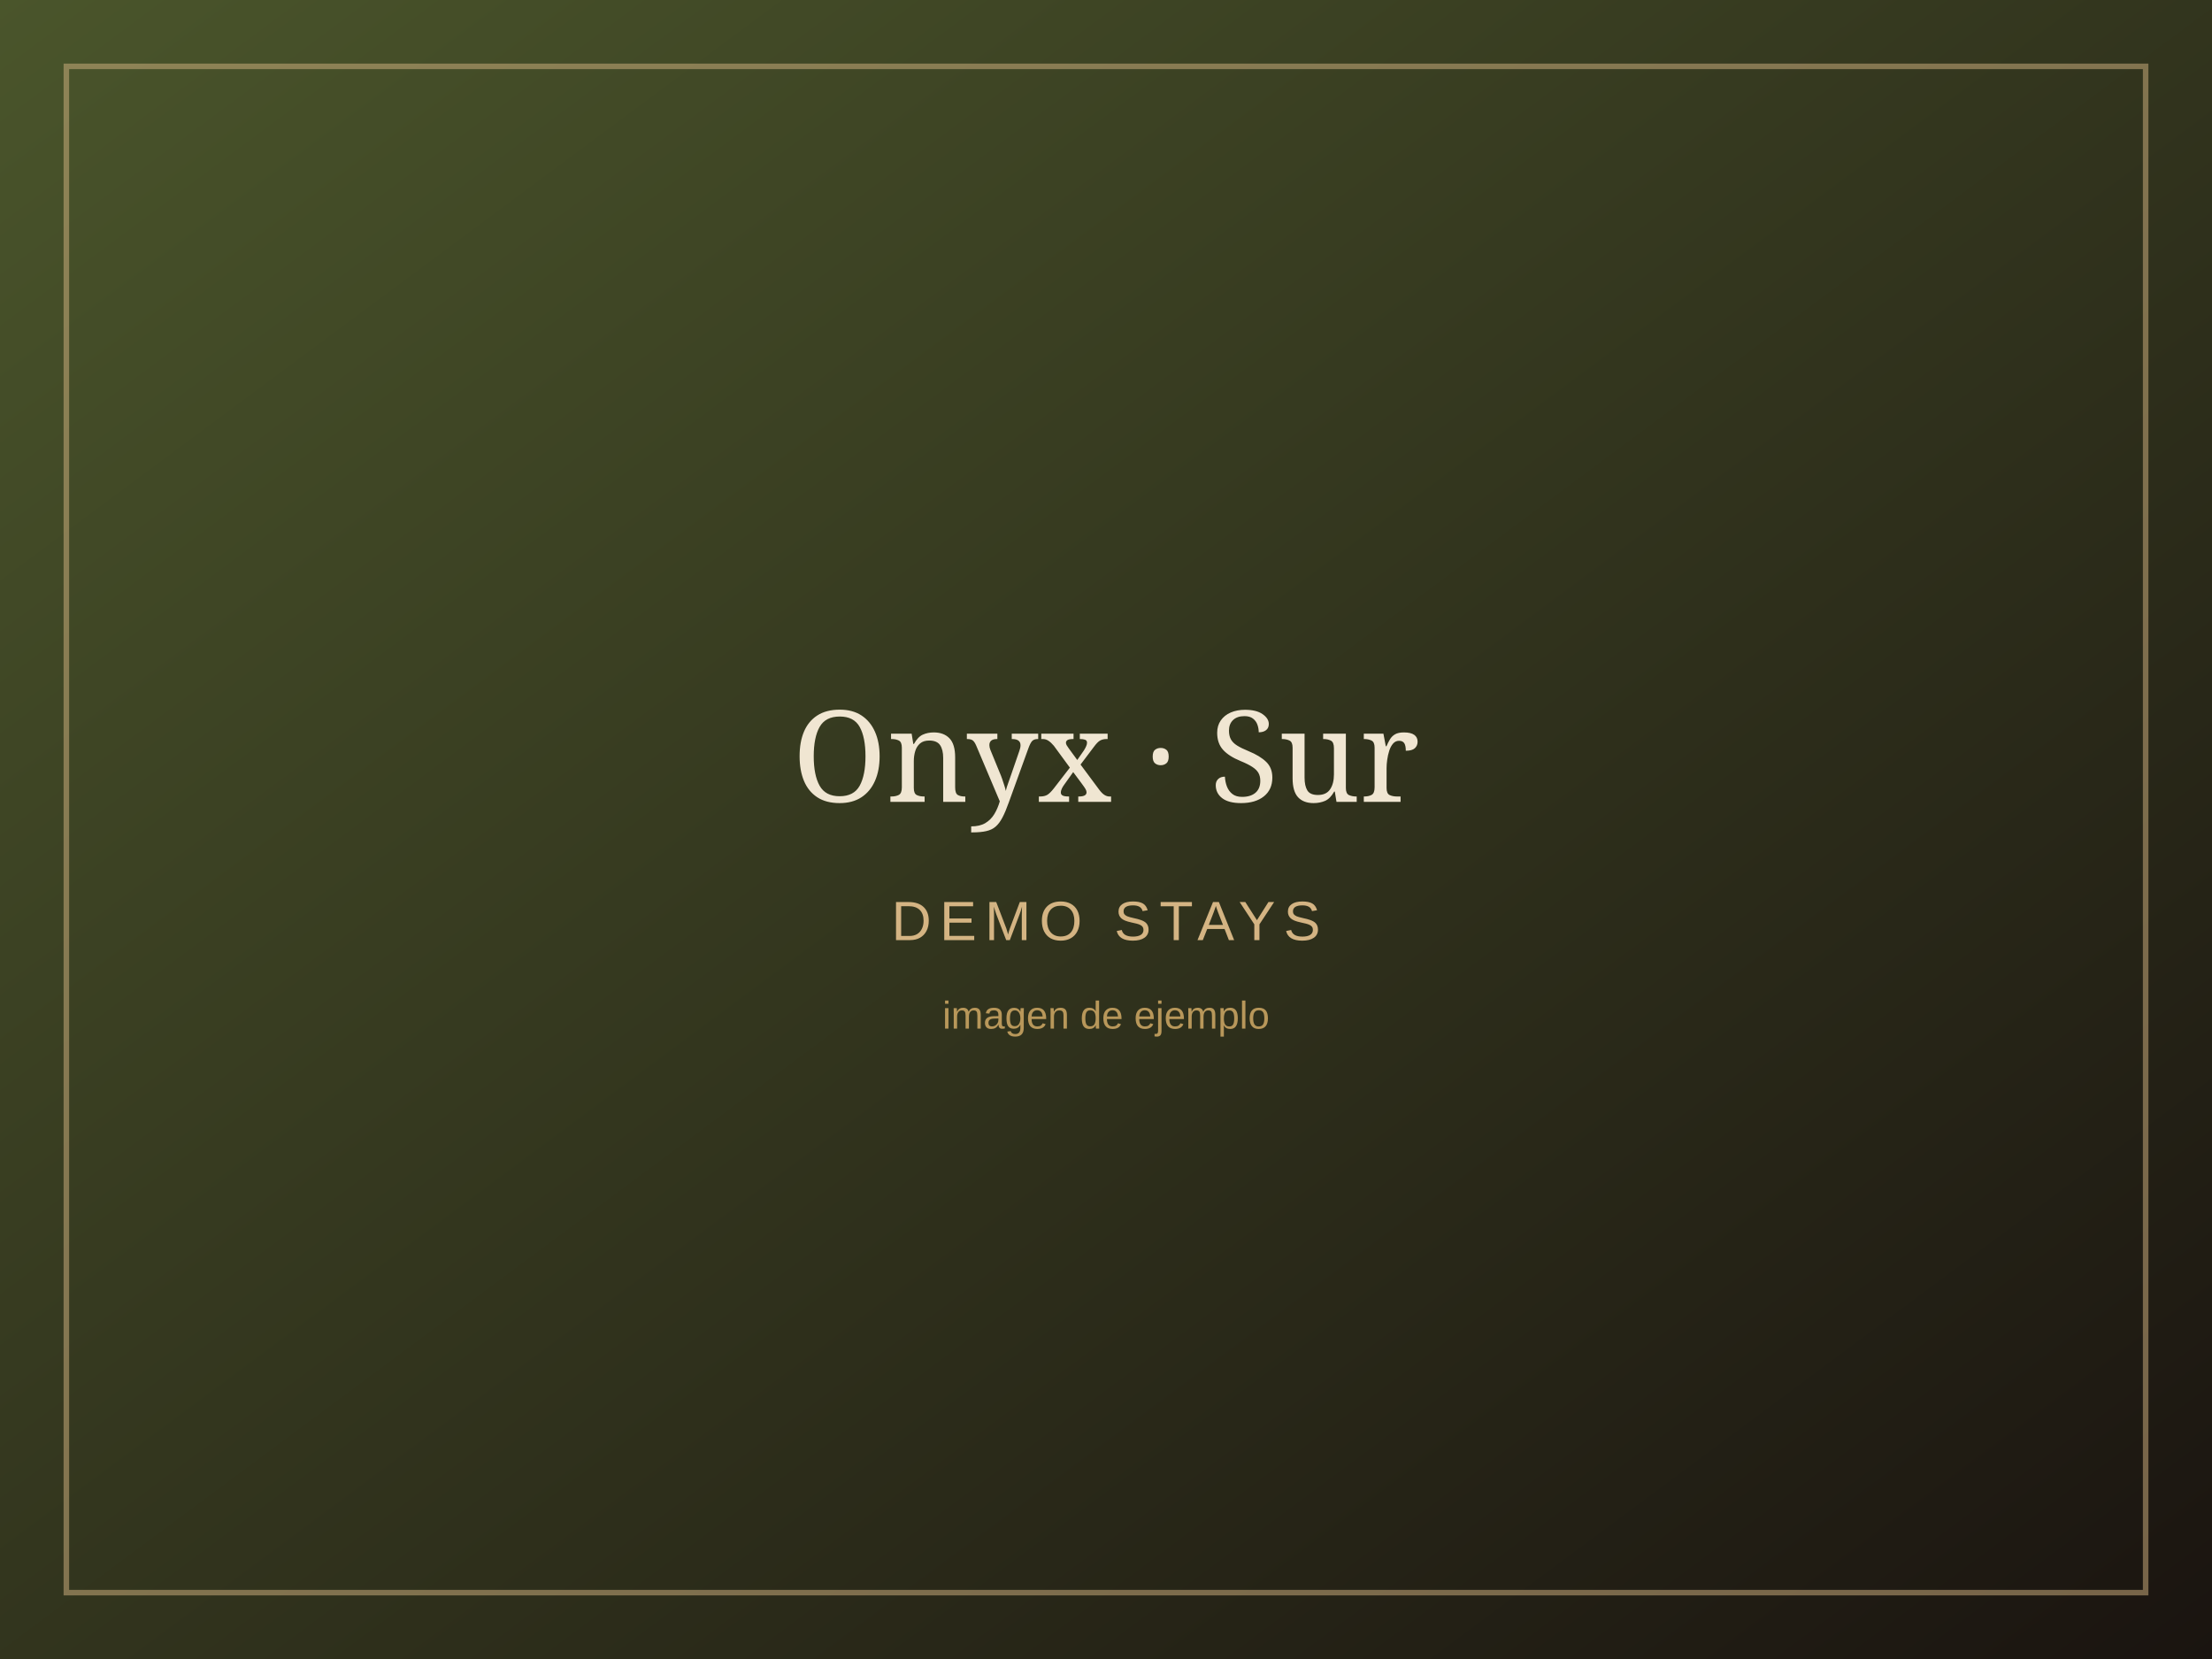
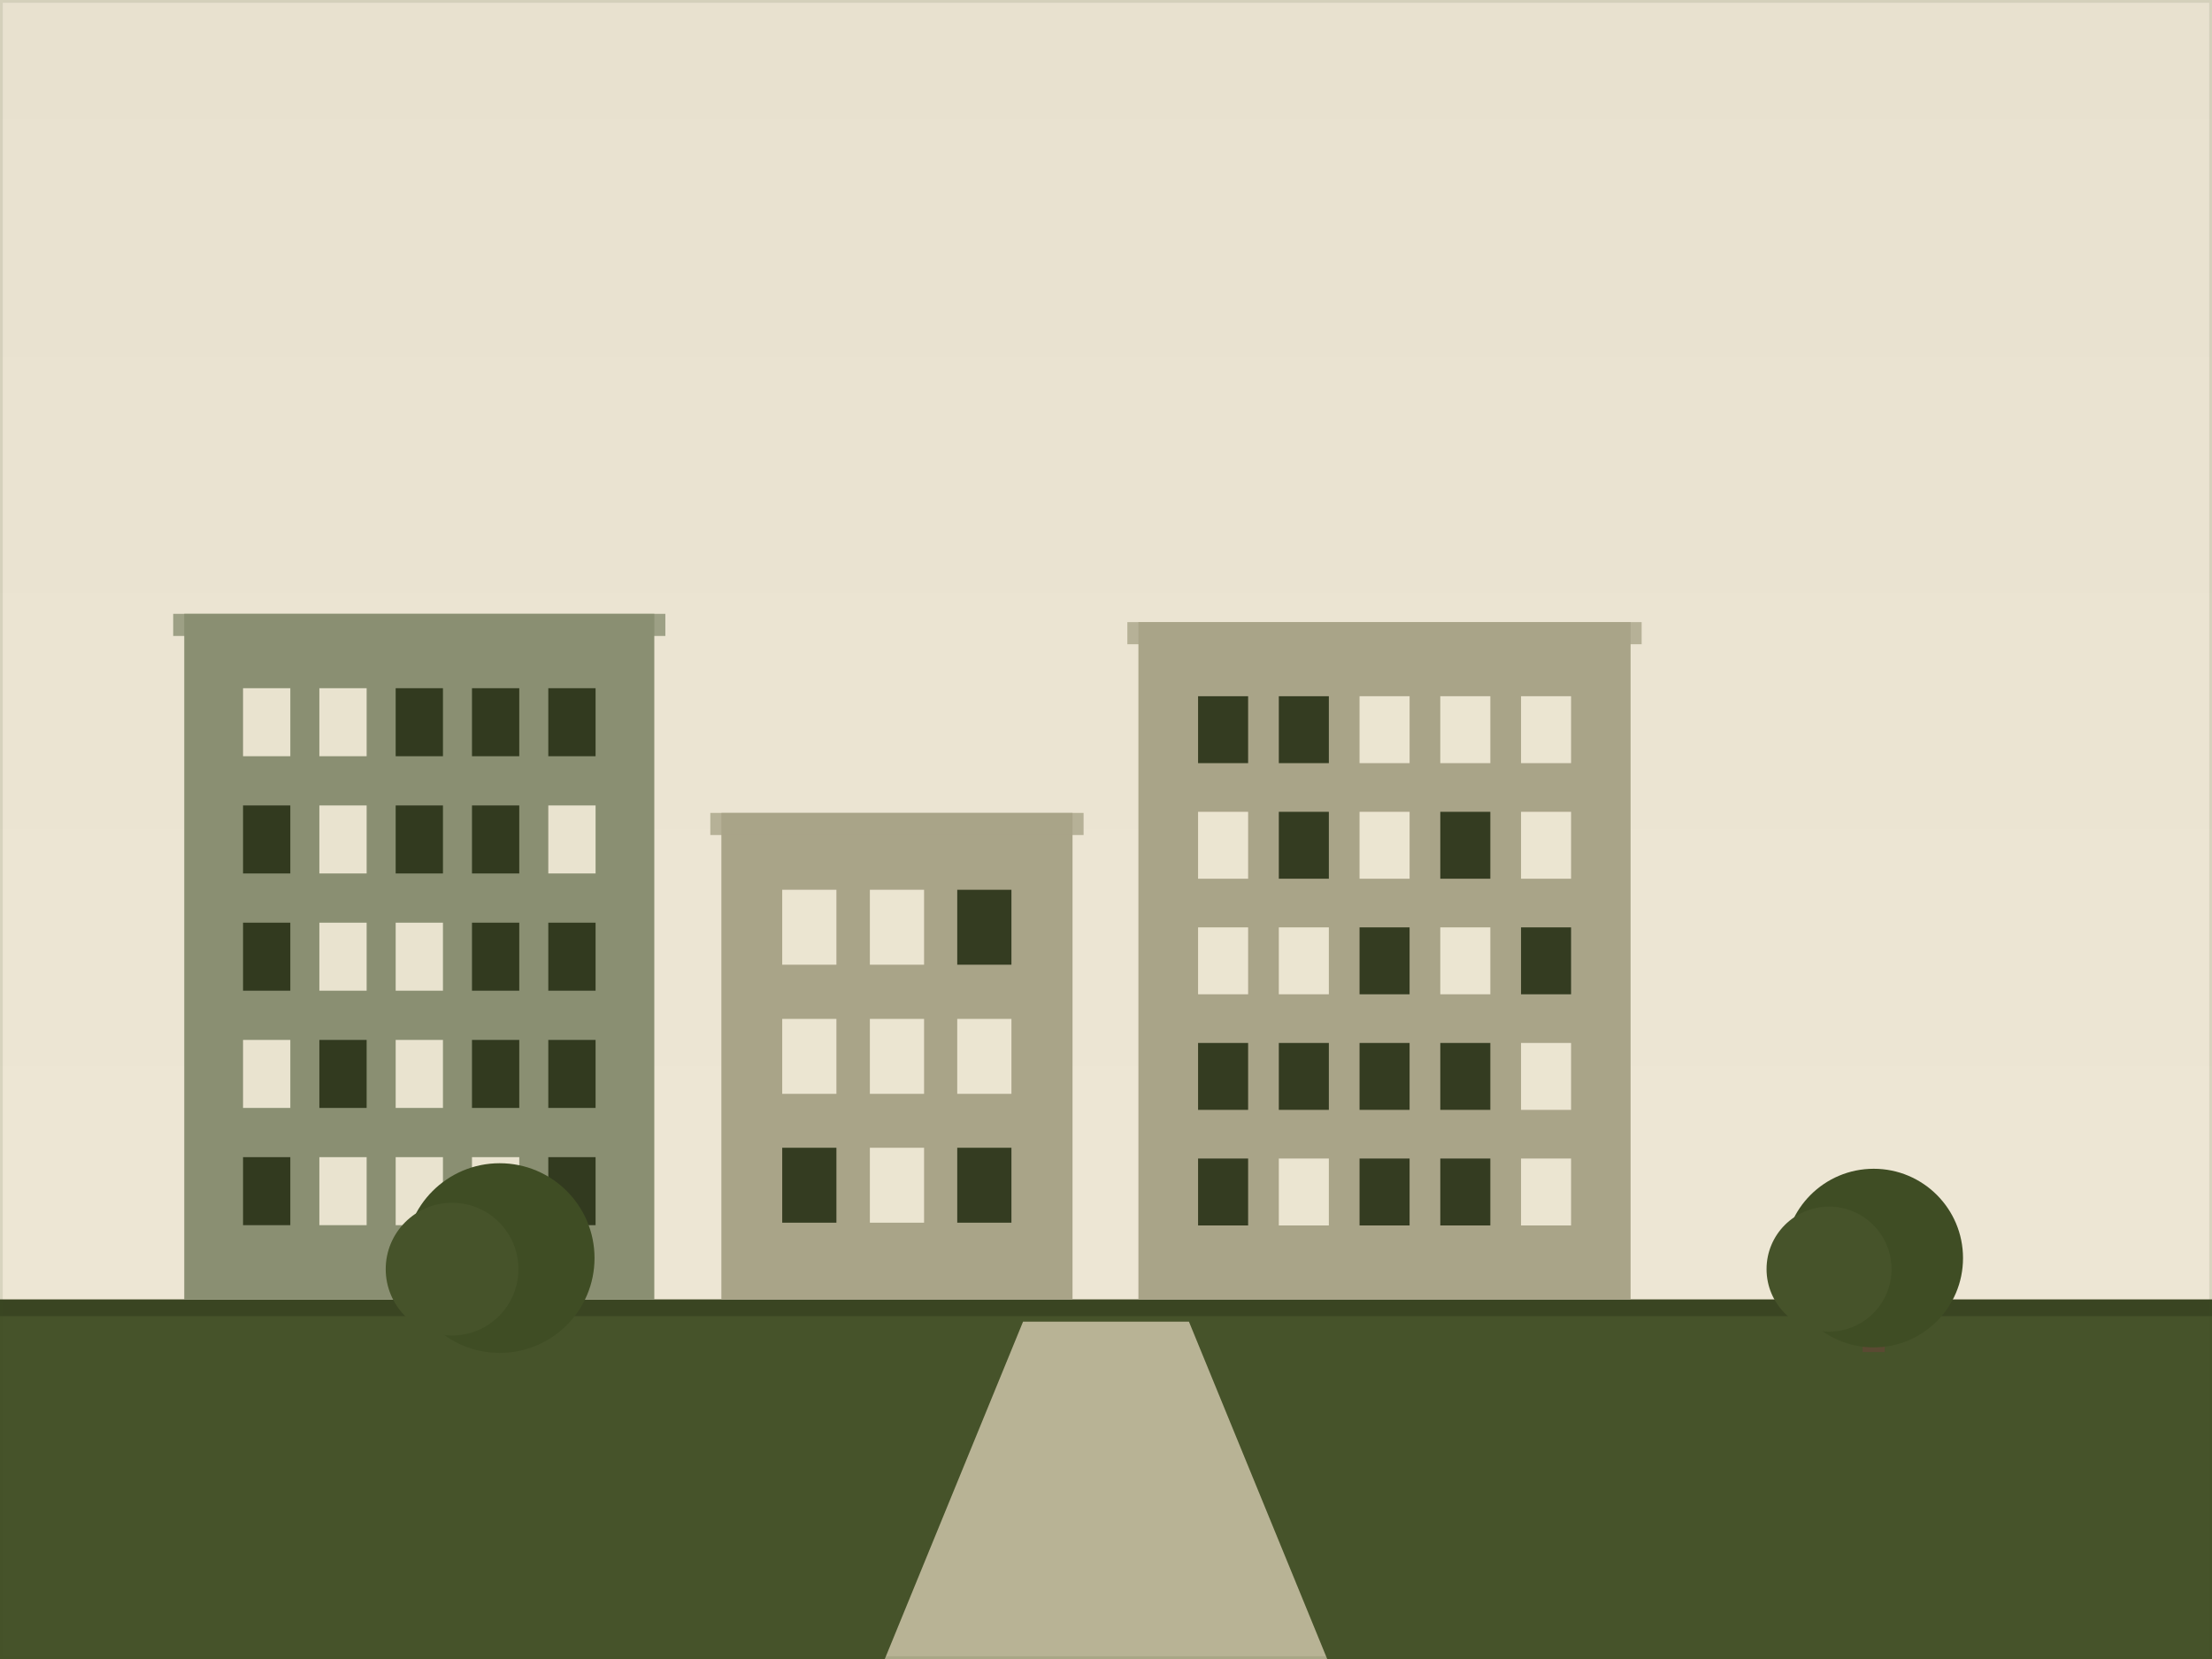
- <svg xmlns="http://www.w3.org/2000/svg" width="800" height="600" viewBox="0 0 800 600" role="img" aria-label="Onyx · Sur">
+ <svg xmlns="http://www.w3.org/2000/svg" width="800" height="600" viewBox="0 0 800 600" role="img" aria-label="Complejo residencial Demo Stays">
  <defs>
-     <linearGradient id="g" x1="0" y1="0" x2="1" y2="1">
-       <stop offset="0" stop-color="#4a552b" />
-       <stop offset="1" stop-color="#1a1410" />
+     <linearGradient id="sky" x1="0" y1="0" x2="0" y2="1">
+       <stop offset="0" stop-color="#e8e1cf" />
+       <stop offset="1" stop-color="#efe8d6" />
    </linearGradient>
  </defs>
-   <rect width="800" height="600" fill="url(#g)" />
-   <rect x="24" y="24" width="752" height="552" fill="none" stroke="#d4b483" stroke-opacity="0.5" stroke-width="2" />
-   <text x="400" y="290" font-family="Georgia, serif" font-size="46" fill="#f0e6d2" text-anchor="middle">Onyx · Sur</text>
-   <text x="400" y="340" font-family="Arial, sans-serif" font-size="20" fill="#d4b483" letter-spacing="3" text-anchor="middle">DEMO STAYS</text>
-   <text x="400" y="372" font-family="Arial, sans-serif" font-size="14" fill="#b8975a" text-anchor="middle">imagen de ejemplo</text>
+   <rect width="800" height="600" fill="url(#sky)" />
+   <rect x="0" y="470" width="800" height="130" fill="#46532a" />
+   <rect x="0" y="470" width="800" height="6" fill="#3a4522" />
+   <polygon points="320,600 480,600 430,478 370,478" fill="#cdc4a8" opacity="0.85" />
+   <rect x="66.637" y="222" width="170" height="248" fill="#8a8f72" />
+   <rect x="62.637" y="222" width="178" height="8" fill="#8a8f72" opacity="0.8" />
+   <rect x="87.9" y="248.9" width="17.1" height="24.6" fill="#f1ead7" opacity="0.92" />
+   <rect x="115.5" y="248.9" width="17.1" height="24.6" fill="#f1ead7" opacity="0.92" />
+   <rect x="143.1" y="248.9" width="17.1" height="24.6" fill="#2a3318" opacity="0.92" />
+   <rect x="170.7" y="248.9" width="17.1" height="24.6" fill="#2a3318" opacity="0.92" />
+   <rect x="198.3" y="248.9" width="17.1" height="24.6" fill="#2a3318" opacity="0.92" />
+   <rect x="87.9" y="291.3" width="17.1" height="24.6" fill="#2a3318" opacity="0.92" />
+   <rect x="115.5" y="291.3" width="17.1" height="24.6" fill="#f1ead7" opacity="0.92" />
+   <rect x="143.1" y="291.3" width="17.1" height="24.6" fill="#2a3318" opacity="0.92" />
+   <rect x="170.7" y="291.3" width="17.1" height="24.6" fill="#2a3318" opacity="0.92" />
+   <rect x="198.3" y="291.3" width="17.1" height="24.6" fill="#f1ead7" opacity="0.92" />
+   <rect x="87.9" y="333.7" width="17.1" height="24.6" fill="#2a3318" opacity="0.92" />
+   <rect x="115.5" y="333.7" width="17.1" height="24.6" fill="#f1ead7" opacity="0.92" />
+   <rect x="143.1" y="333.7" width="17.1" height="24.6" fill="#f1ead7" opacity="0.92" />
+   <rect x="170.7" y="333.7" width="17.1" height="24.6" fill="#2a3318" opacity="0.92" />
+   <rect x="198.3" y="333.7" width="17.1" height="24.6" fill="#2a3318" opacity="0.92" />
+   <rect x="87.9" y="376.1" width="17.1" height="24.6" fill="#f1ead7" opacity="0.92" />
+   <rect x="115.5" y="376.1" width="17.1" height="24.6" fill="#2a3318" opacity="0.92" />
+   <rect x="143.1" y="376.1" width="17.1" height="24.6" fill="#f1ead7" opacity="0.92" />
+   <rect x="170.7" y="376.1" width="17.1" height="24.6" fill="#2a3318" opacity="0.92" />
+   <rect x="198.3" y="376.1" width="17.1" height="24.6" fill="#2a3318" opacity="0.92" />
+   <rect x="87.9" y="418.5" width="17.1" height="24.6" fill="#2a3318" opacity="0.92" />
+   <rect x="115.5" y="418.5" width="17.1" height="24.6" fill="#f1ead7" opacity="0.92" />
+   <rect x="143.1" y="418.5" width="17.1" height="24.6" fill="#f1ead7" opacity="0.92" />
+   <rect x="170.7" y="418.5" width="17.1" height="24.6" fill="#f1ead7" opacity="0.92" />
+   <rect x="198.3" y="418.5" width="17.1" height="24.6" fill="#2a3318" opacity="0.92" />
+   <rect x="260.892" y="294" width="127" height="176" fill="#a9a488" />
+   <rect x="256.892" y="294" width="135" height="8" fill="#a9a488" opacity="0.8" />
+   <rect x="282.9" y="321.8" width="19.6" height="27.1" fill="#f1ead7" opacity="0.92" />
+   <rect x="314.6" y="321.8" width="19.6" height="27.1" fill="#f1ead7" opacity="0.92" />
+   <rect x="346.2" y="321.8" width="19.6" height="27.1" fill="#2a3318" opacity="0.92" />
+   <rect x="282.9" y="368.5" width="19.6" height="27.1" fill="#f1ead7" opacity="0.92" />
+   <rect x="314.6" y="368.5" width="19.6" height="27.1" fill="#f1ead7" opacity="0.92" />
+   <rect x="346.2" y="368.5" width="19.6" height="27.1" fill="#f1ead7" opacity="0.92" />
+   <rect x="282.9" y="415.1" width="19.6" height="27.1" fill="#2a3318" opacity="0.92" />
+   <rect x="314.6" y="415.1" width="19.6" height="27.1" fill="#f1ead7" opacity="0.92" />
+   <rect x="346.2" y="415.1" width="19.6" height="27.1" fill="#2a3318" opacity="0.92" />
+   <rect x="411.724" y="225" width="178" height="245" fill="#a9a488" />
+   <rect x="407.724" y="225" width="186" height="8" fill="#a9a488" opacity="0.8" />
+   <rect x="433.3" y="251.8" width="18.1" height="24.2" fill="#2a3318" opacity="0.92" />
+   <rect x="462.5" y="251.8" width="18.1" height="24.2" fill="#2a3318" opacity="0.92" />
+   <rect x="491.7" y="251.8" width="18.1" height="24.2" fill="#f1ead7" opacity="0.92" />
+   <rect x="520.9" y="251.8" width="18.1" height="24.2" fill="#f1ead7" opacity="0.92" />
+   <rect x="550.1" y="251.8" width="18.1" height="24.2" fill="#f1ead7" opacity="0.92" />
+   <rect x="433.3" y="293.6" width="18.1" height="24.2" fill="#f1ead7" opacity="0.92" />
+   <rect x="462.5" y="293.6" width="18.1" height="24.2" fill="#2a3318" opacity="0.92" />
+   <rect x="491.7" y="293.6" width="18.1" height="24.2" fill="#f1ead7" opacity="0.92" />
+   <rect x="520.9" y="293.6" width="18.1" height="24.2" fill="#2a3318" opacity="0.92" />
+   <rect x="550.1" y="293.6" width="18.1" height="24.2" fill="#f1ead7" opacity="0.92" />
+   <rect x="433.3" y="335.4" width="18.1" height="24.2" fill="#f1ead7" opacity="0.92" />
+   <rect x="462.5" y="335.4" width="18.1" height="24.2" fill="#f1ead7" opacity="0.92" />
+   <rect x="491.7" y="335.4" width="18.1" height="24.2" fill="#2a3318" opacity="0.92" />
+   <rect x="520.9" y="335.4" width="18.1" height="24.2" fill="#f1ead7" opacity="0.92" />
+   <rect x="550.1" y="335.4" width="18.1" height="24.2" fill="#2a3318" opacity="0.92" />
+   <rect x="433.3" y="377.2" width="18.1" height="24.2" fill="#2a3318" opacity="0.92" />
+   <rect x="462.5" y="377.2" width="18.1" height="24.2" fill="#2a3318" opacity="0.92" />
+   <rect x="491.7" y="377.2" width="18.1" height="24.2" fill="#2a3318" opacity="0.92" />
+   <rect x="520.9" y="377.2" width="18.1" height="24.2" fill="#2a3318" opacity="0.92" />
+   <rect x="550.1" y="377.2" width="18.1" height="24.2" fill="#f1ead7" opacity="0.92" />
+   <rect x="433.3" y="419.0" width="18.1" height="24.2" fill="#2a3318" opacity="0.92" />
+   <rect x="462.5" y="419.0" width="18.1" height="24.2" fill="#f1ead7" opacity="0.92" />
+   <rect x="491.7" y="419.0" width="18.1" height="24.2" fill="#2a3318" opacity="0.92" />
+   <rect x="520.9" y="419.0" width="18.1" height="24.2" fill="#2a3318" opacity="0.92" />
+   <rect x="550.1" y="419.0" width="18.1" height="24.2" fill="#f1ead7" opacity="0.92" />
+   <rect x="176.718" y="455" width="8" height="34" fill="#5a4a32" />
+   <circle cx="180.718" cy="455" r="34.3" fill="#3f4d24" />
+   <circle cx="163.5" cy="459.0" r="24.0" fill="#46532a" />
+   <rect x="673.653" y="455" width="8" height="34" fill="#5a4a32" />
+   <circle cx="677.653" cy="455" r="32.3" fill="#3f4d24" />
+   <circle cx="661.5" cy="459.0" r="22.6" fill="#46532a" />
+   <rect x="0.5" y="0.5" width="799" height="599" fill="none" stroke="#3f4d24" stroke-opacity="0.12" />
</svg>
